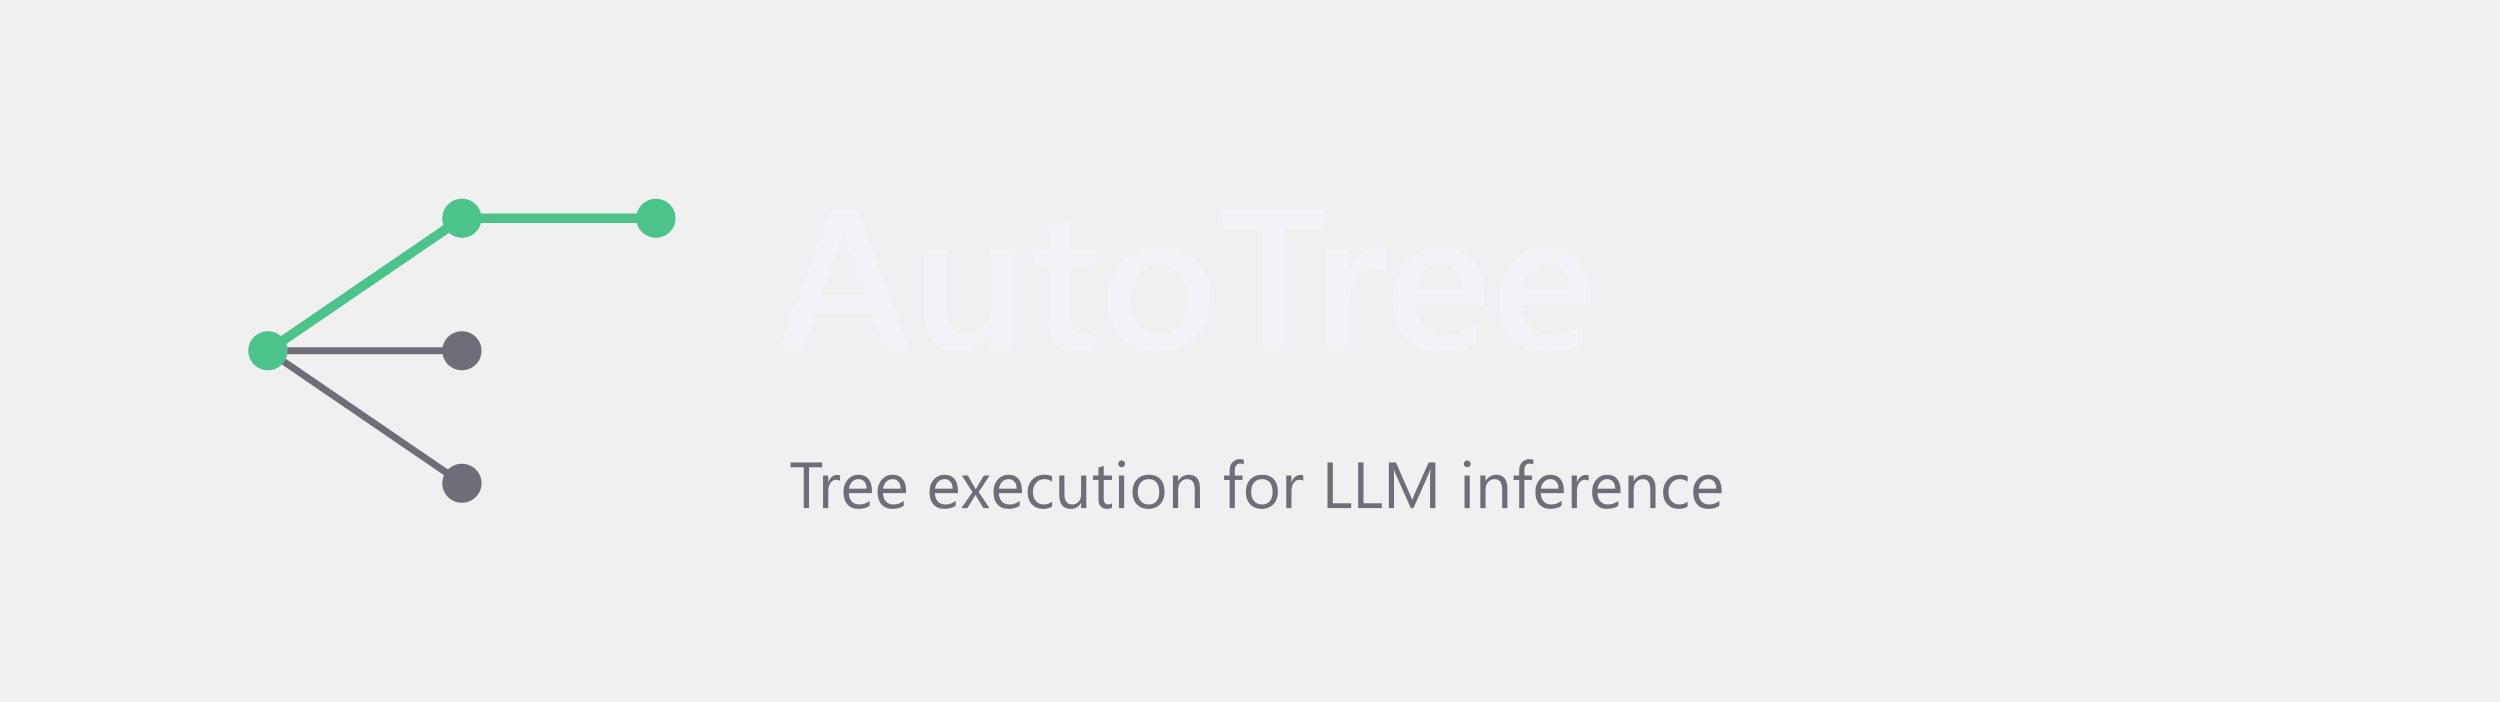
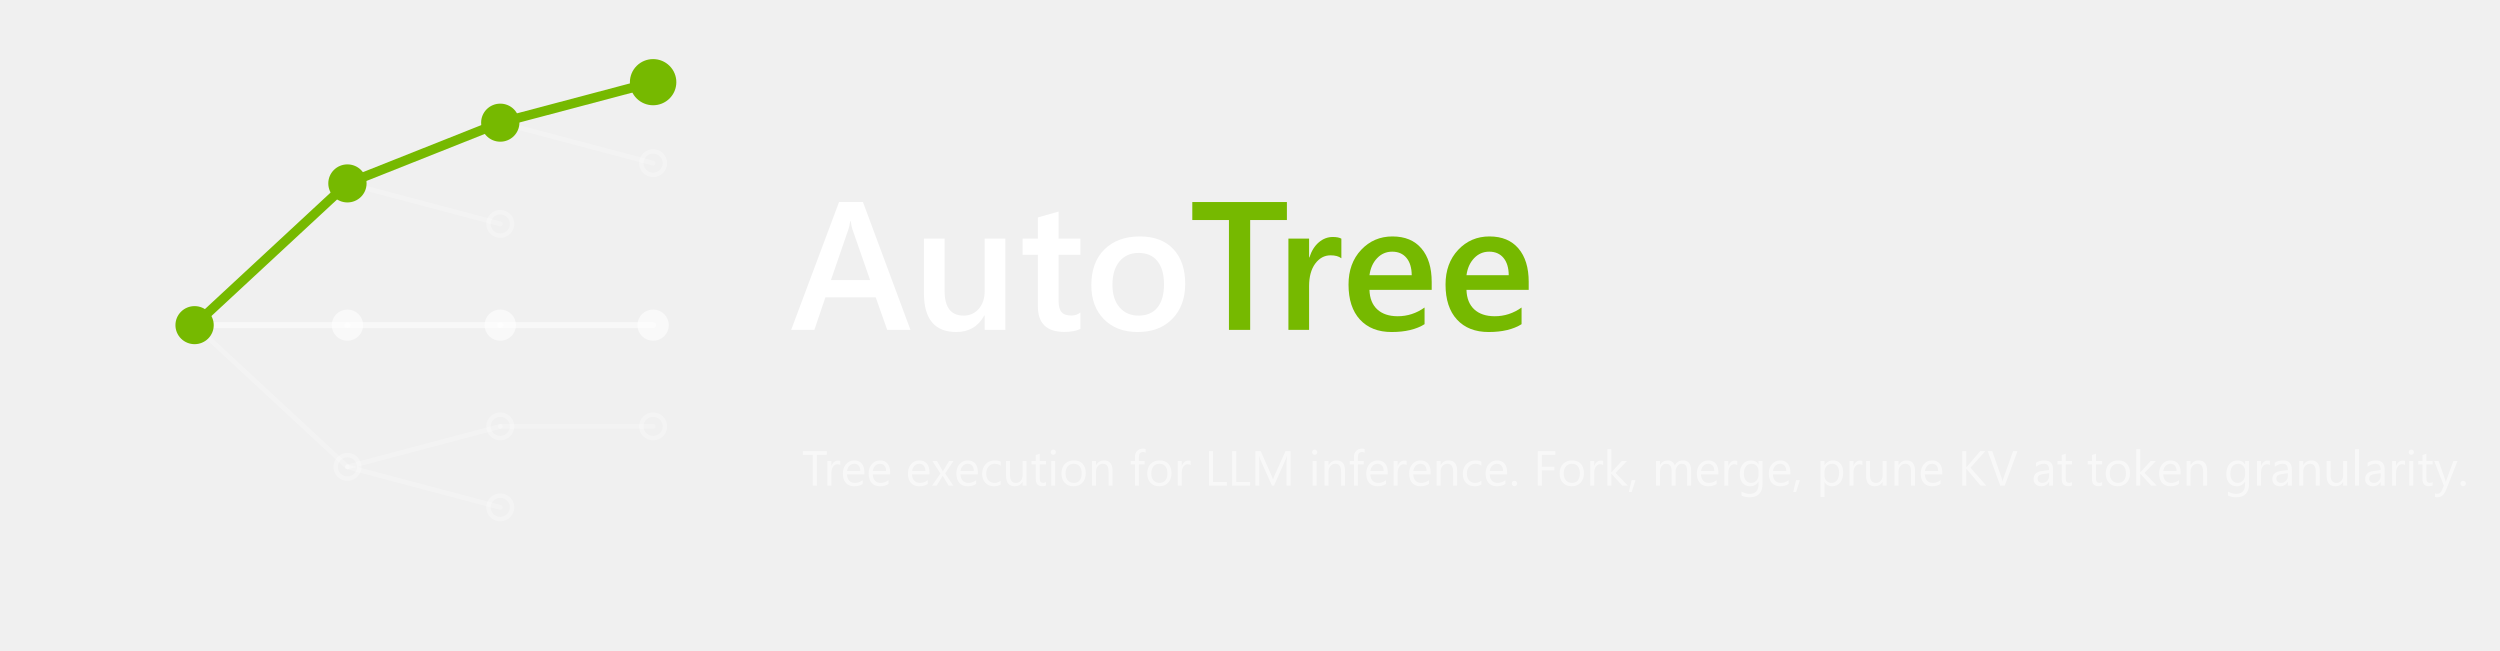
- <svg xmlns="http://www.w3.org/2000/svg" xmlns:xlink="http://www.w3.org/1999/xlink" width="575.28pt" height="161.424pt" viewBox="0 0 575.28 161.424" version="1.1">
+ <svg xmlns="http://www.w3.org/2000/svg" xmlns:xlink="http://www.w3.org/1999/xlink" width="684.527pt" height="178.056pt" viewBox="0 0 684.527 178.056" version="1.1">
  <defs>
    <style type="text/css">*{stroke-linejoin: round; stroke-linecap: butt}</style>
  </defs>
  <g id="figure_1">
    <g id="patch_1">
-       <path d="M 0 161.424  L 575.28 161.424  L 575.28 0  L 0 0  L 0 161.424  z " style="fill: none" />
+       <path d="M 0 178.056  L 684.527 178.056  L 684.527 0  L 0 0  L 0 178.056  z " style="fill: none" />
    </g>
    <g id="axes_1">
      <g id="line2d_1">
-         <path d="M 61.65 80.712  L 106.29 50.22  " clip-path="url(#p9fbb71df05)" style="fill: none; stroke: #4cc38a; stroke-width: 2.2; stroke-linecap: round" />
+         <path d="M 53.28 89.028  L 95.13 89.028  " clip-path="url(#p3acc846d7c)" style="fill: none; stroke: #ffffff; stroke-opacity: 0.55; stroke-width: 1.6; stroke-linecap: round" />
      </g>
      <g id="line2d_2">
-         <path d="M 61.65 80.712  L 106.29 80.712  " clip-path="url(#p9fbb71df05)" style="fill: none; stroke: #6e6e78; stroke-width: 1.6; stroke-linecap: round" />
+         <path d="M 53.28 89.028  L 95.13 127.836  " clip-path="url(#p3acc846d7c)" style="fill: none; stroke: #ffffff; stroke-opacity: 0.22; stroke-width: 1.3; stroke-linecap: round" />
      </g>
      <g id="line2d_3">
-         <path d="M 61.65 80.712  L 106.29 111.204  " clip-path="url(#p9fbb71df05)" style="fill: none; stroke: #6e6e78; stroke-width: 1.6; stroke-linecap: round" />
+         <path d="M 95.13 50.22  L 136.98 61.308  " clip-path="url(#p3acc846d7c)" style="fill: none; stroke: #ffffff; stroke-opacity: 0.22; stroke-width: 1.3; stroke-linecap: round" />
      </g>
      <g id="line2d_4">
-         <path d="M 106.29 50.22  L 150.93 50.22  " clip-path="url(#p9fbb71df05)" style="fill: none; stroke: #4cc38a; stroke-width: 2.2; stroke-linecap: round" />
+         <path d="M 95.13 89.028  L 136.98 89.028  " clip-path="url(#p3acc846d7c)" style="fill: none; stroke: #ffffff; stroke-opacity: 0.55; stroke-width: 1.6; stroke-linecap: round" />
+       </g>
+       <g id="line2d_5">
+         <path d="M 95.13 127.836  L 136.98 116.748  " clip-path="url(#p3acc846d7c)" style="fill: none; stroke: #ffffff; stroke-opacity: 0.22; stroke-width: 1.3; stroke-linecap: round" />
+       </g>
+       <g id="line2d_6">
+         <path d="M 95.13 127.836  L 136.98 138.924  " clip-path="url(#p3acc846d7c)" style="fill: none; stroke: #ffffff; stroke-opacity: 0.22; stroke-width: 1.3; stroke-linecap: round" />
+       </g>
+       <g id="line2d_7">
+         <path d="M 136.98 33.588  L 178.83 44.676  " clip-path="url(#p3acc846d7c)" style="fill: none; stroke: #ffffff; stroke-opacity: 0.22; stroke-width: 1.3; stroke-linecap: round" />
+       </g>
+       <g id="line2d_8">
+         <path d="M 136.98 89.028  L 178.83 89.028  " clip-path="url(#p3acc846d7c)" style="fill: none; stroke: #ffffff; stroke-opacity: 0.55; stroke-width: 1.6; stroke-linecap: round" />
+       </g>
+       <g id="line2d_9">
+         <path d="M 136.98 116.748  L 178.83 116.748  " clip-path="url(#p3acc846d7c)" style="fill: none; stroke: #ffffff; stroke-opacity: 0.22; stroke-width: 1.3; stroke-linecap: round" />
      </g>
      <g id="text_1">
-         <g style="fill: #f2f2f7" transform="translate(178.83 80.4195) scale(0.46 -0.46)">
+         <g style="fill: #ffffff" transform="translate(216.216 90.32505) scale(0.5 -0.5)">
          <defs>
            <path id="SegoeUI-Semibold-24" d="M 4234 0  L 3419 0  L 3016 1141  L 1253 1141  L 866 0  L 53 0  L 1731 4481  L 2569 4481  L 4234 0  z M 2819 1747  L 2197 3534  Q 2169 3622 2138 3816  L 2125 3816  Q 2097 3638 2063 3534  L 1447 1747  L 2819 1747  z " transform="scale(0.015625)" />
            <path id="SegoeUI-Semibold-58" d="M 3263 0  L 2538 0  L 2538 506  L 2525 506  Q 2209 -75 1544 -75  Q 409 -75 409 1288  L 409 3200  L 1134 3200  L 1134 1363  Q 1134 500 1800 500  Q 2122 500 2330 737  Q 2538 975 2538 1359  L 2538 3200  L 3263 3200  L 3263 0  z " transform="scale(0.015625)" />
            <path id="SegoeUI-Semibold-57" d="M 2159 34  Q 1947 -72 1600 -72  Q 669 -72 669 822  L 669 2631  L 134 2631  L 134 3200  L 669 3200  L 669 3941  L 1394 4147  L 1394 3200  L 2159 3200  L 2159 2631  L 1394 2631  L 1394 1031  Q 1394 747 1497 625  Q 1600 503 1841 503  Q 2025 503 2159 609  L 2159 34  z " transform="scale(0.015625)" />
            <path id="SegoeUI-Semibold-52" d="M 1891 -75  Q 1150 -75 708 373  Q 266 822 266 1563  Q 266 2369 727 2822  Q 1188 3275 1969 3275  Q 2719 3275 3137 2834  Q 3556 2394 3556 1613  Q 3556 847 3104 386  Q 2653 -75 1891 -75  z M 1925 2697  Q 1500 2697 1253 2400  Q 1006 2103 1006 1581  Q 1006 1078 1256 789  Q 1506 500 1925 500  Q 2353 500 2583 784  Q 2813 1069 2813 1594  Q 2813 2122 2583 2409  Q 2353 2697 1925 2697  z " transform="scale(0.015625)" />
-             <path id="SegoeUI-Semibold-37" d="M 3428 3850  L 2141 3850  L 2141 0  L 1397 0  L 1397 3850  L 113 3850  L 113 4481  L 3428 4481  L 3428 3850  z " transform="scale(0.015625)" />
-             <path id="SegoeUI-Semibold-55" d="M 2328 2509  Q 2197 2613 1950 2613  Q 1628 2613 1412 2322  Q 1197 2031 1197 1531  L 1197 0  L 472 0  L 472 3200  L 1197 3200  L 1197 2541  L 1209 2541  Q 1316 2878 1536 3067  Q 1756 3256 2028 3256  Q 2225 3256 2328 3197  L 2328 2509  z " transform="scale(0.015625)" />
-             <path id="SegoeUI-Semibold-48" d="M 3181 1403  L 1000 1403  Q 1013 959 1273 718  Q 1534 478 1991 478  Q 2503 478 2931 784  L 2931 200  Q 2494 -75 1775 -75  Q 1069 -75 667 361  Q 266 797 266 1588  Q 266 2334 708 2804  Q 1150 3275 1806 3275  Q 2463 3275 2822 2853  Q 3181 2431 3181 1681  L 3181 1403  z M 2481 1916  Q 2478 2306 2297 2523  Q 2116 2741 1797 2741  Q 1484 2741 1267 2512  Q 1050 2284 1000 1916  L 2481 1916  z " transform="scale(0.015625)" />
          </defs>
          <use xlink:href="#SegoeUI-Semibold-24" />
          <use xlink:href="#SegoeUI-Semibold-58" transform="translate(67.14062 0)" />
          <use xlink:href="#SegoeUI-Semibold-57" transform="translate(125.4844 0)" />
          <use xlink:href="#SegoeUI-Semibold-52" transform="translate(161.0469 0)" />
-           <use xlink:href="#SegoeUI-Semibold-37" transform="translate(220.7656 0)" />
-           <use xlink:href="#SegoeUI-Semibold-55" transform="translate(267.7812 0)" />
-           <use xlink:href="#SegoeUI-Semibold-48" transform="translate(303.9219 0)" />
-           <use xlink:href="#SegoeUI-Semibold-48" transform="translate(357.0469 0)" />
        </g>
      </g>
      <g id="text_2">
-         <g style="fill: #6e6e78" transform="translate(181.62 116.9209) scale(0.15 -0.15)">
+         <g style="fill: #76b900" transform="translate(325.584 90.32505) scale(0.5 -0.5)">
+           <defs>
+             <path id="SegoeUI-Semibold-37" d="M 3428 3850  L 2141 3850  L 2141 0  L 1397 0  L 1397 3850  L 113 3850  L 113 4481  L 3428 4481  L 3428 3850  z " transform="scale(0.015625)" />
+             <path id="SegoeUI-Semibold-55" d="M 2328 2509  Q 2197 2613 1950 2613  Q 1628 2613 1412 2322  Q 1197 2031 1197 1531  L 1197 0  L 472 0  L 472 3200  L 1197 3200  L 1197 2541  L 1209 2541  Q 1316 2878 1536 3067  Q 1756 3256 2028 3256  Q 2225 3256 2328 3197  L 2328 2509  z " transform="scale(0.015625)" />
+             <path id="SegoeUI-Semibold-48" d="M 3181 1403  L 1000 1403  Q 1013 959 1273 718  Q 1534 478 1991 478  Q 2503 478 2931 784  L 2931 200  Q 2494 -75 1775 -75  Q 1069 -75 667 361  Q 266 797 266 1588  Q 266 2334 708 2804  Q 1150 3275 1806 3275  Q 2463 3275 2822 2853  Q 3181 2431 3181 1681  L 3181 1403  z M 2481 1916  Q 2478 2306 2297 2523  Q 2116 2741 1797 2741  Q 1484 2741 1267 2512  Q 1050 2284 1000 1916  L 2481 1916  z " transform="scale(0.015625)" />
+           </defs>
+           <use xlink:href="#SegoeUI-Semibold-37" />
+           <use xlink:href="#SegoeUI-Semibold-55" transform="translate(47.01562 0)" />
+           <use xlink:href="#SegoeUI-Semibold-48" transform="translate(83.15625 0)" />
+           <use xlink:href="#SegoeUI-Semibold-48" transform="translate(136.2812 0)" />
+         </g>
+       </g>
+       <g id="text_3">
+         <g style="fill: #ffffff; opacity: 0.55" transform="translate(219.564 132.9797) scale(0.135 -0.135)">
          <defs>
            <path id="SegoeUI-37" d="M 3238 4006  L 1944 4006  L 1944 0  L 1419 0  L 1419 4006  L 128 4006  L 128 4481  L 3238 4481  L 3238 4006  z " transform="scale(0.015625)" />
            <path id="SegoeUI-55" d="M 2188 2681  Q 2053 2784 1800 2784  Q 1472 2784 1251 2475  Q 1031 2166 1031 1631  L 1031 0  L 519 0  L 519 3200  L 1031 3200  L 1031 2541  L 1044 2541  Q 1153 2878 1378 3067  Q 1603 3256 1881 3256  Q 2081 3256 2188 3213  L 2188 2681  z " transform="scale(0.015625)" />
            <path id="SegoeUI-48" d="M 3091 1472  L 831 1472  Q 844 938 1119 647  Q 1394 356 1875 356  Q 2416 356 2869 713  L 2869 231  Q 2447 -75 1753 -75  Q 1075 -75 687 361  Q 300 797 300 1588  Q 300 2334 723 2804  Q 1147 3275 1775 3275  Q 2403 3275 2747 2869  Q 3091 2463 3091 1741  L 3091 1472  z M 2566 1906  Q 2563 2350 2352 2597  Q 2141 2844 1766 2844  Q 1403 2844 1150 2584  Q 897 2325 838 1906  L 2566 1906  z " transform="scale(0.015625)" />
            <path id="SegoeUI-3" transform="scale(0.015625)" />
            <path id="SegoeUI-5b" d="M 2856 3200  L 1781 1581  L 2838 0  L 2241 0  L 1613 1038  Q 1553 1134 1472 1281  L 1459 1281  Q 1444 1253 1313 1038  L 672 0  L 81 0  L 1172 1569  L 128 3200  L 725 3200  L 1344 2106  Q 1413 1984 1478 1856  L 1491 1856  L 2291 3200  L 2856 3200  z " transform="scale(0.015625)" />
            <path id="SegoeUI-46" d="M 2700 147  Q 2331 -75 1825 -75  Q 1141 -75 720 370  Q 300 816 300 1525  Q 300 2316 753 2795  Q 1206 3275 1963 3275  Q 2384 3275 2706 3119  L 2706 2594  Q 2350 2844 1944 2844  Q 1453 2844 1139 2492  Q 825 2141 825 1569  Q 825 1006 1120 681  Q 1416 356 1913 356  Q 2331 356 2700 634  L 2700 147  z " transform="scale(0.015625)" />
            <path id="SegoeUI-58" d="M 3106 0  L 2594 0  L 2594 506  L 2581 506  Q 2263 -75 1594 -75  Q 450 -75 450 1288  L 450 3200  L 959 3200  L 959 1369  Q 959 356 1734 356  Q 2109 356 2351 632  Q 2594 909 2594 1356  L 2594 3200  L 3106 3200  L 3106 0  z " transform="scale(0.015625)" />
            <path id="SegoeUI-57" d="M 2003 31  Q 1822 -69 1525 -69  Q 684 -69 684 869  L 684 2763  L 134 2763  L 134 3200  L 684 3200  L 684 3981  L 1197 4147  L 1197 3200  L 2003 3200  L 2003 2763  L 1197 2763  L 1197 959  Q 1197 638 1306 500  Q 1416 363 1669 363  Q 1863 363 2003 469  L 2003 31  z " transform="scale(0.015625)" />
            <path id="SegoeUI-4c" d="M 781 4013  Q 644 4013 547 4106  Q 450 4200 450 4344  Q 450 4488 547 4583  Q 644 4678 781 4678  Q 922 4678 1020 4583  Q 1119 4488 1119 4344  Q 1119 4206 1020 4109  Q 922 4013 781 4013  z M 1031 0  L 519 0  L 519 3200  L 1031 3200  L 1031 0  z " transform="scale(0.015625)" />
            <path id="SegoeUI-52" d="M 1856 -75  Q 1147 -75 723 373  Q 300 822 300 1563  Q 300 2369 740 2822  Q 1181 3275 1931 3275  Q 2647 3275 3048 2834  Q 3450 2394 3450 1613  Q 3450 847 3017 386  Q 2584 -75 1856 -75  z M 1894 2844  Q 1400 2844 1112 2508  Q 825 2172 825 1581  Q 825 1013 1115 684  Q 1406 356 1894 356  Q 2391 356 2658 678  Q 2925 1000 2925 1594  Q 2925 2194 2658 2519  Q 2391 2844 1894 2844  z " transform="scale(0.015625)" />
            <path id="SegoeUI-51" d="M 3175 0  L 2663 0  L 2663 1825  Q 2663 2844 1919 2844  Q 1534 2844 1282 2555  Q 1031 2266 1031 1825  L 1031 0  L 519 0  L 519 3200  L 1031 3200  L 1031 2669  L 1044 2669  Q 1406 3275 2094 3275  Q 2619 3275 2897 2936  Q 3175 2597 3175 1956  L 3175 0  z " transform="scale(0.015625)" />
            <path id="SegoeUI-49" d="M 2100 4288  Q 1950 4372 1759 4372  Q 1222 4372 1222 3694  L 1222 3200  L 1972 3200  L 1972 2763  L 1222 2763  L 1222 0  L 713 0  L 713 2763  L 166 2763  L 166 3200  L 713 3200  L 713 3719  Q 713 4222 1003 4514  Q 1294 4806 1728 4806  Q 1963 4806 2100 4750  L 2100 4288  z " transform="scale(0.015625)" />
            <path id="SegoeUI-2f" d="M 2913 0  L 588 0  L 588 4481  L 1113 4481  L 1113 475  L 2913 475  L 2913 0  z " transform="scale(0.015625)" />
            <path id="SegoeUI-30" d="M 5156 0  L 4634 0  L 4634 3006  Q 4634 3363 4678 3878  L 4666 3878  Q 4591 3575 4531 3444  L 3000 0  L 2744 0  L 1216 3419  Q 1150 3569 1081 3878  L 1069 3878  Q 1094 3609 1094 3000  L 1094 0  L 588 0  L 588 4481  L 1281 4481  L 2656 1356  Q 2816 997 2863 819  L 2881 819  Q 3016 1188 3097 1369  L 4500 4481  L 5156 4481  L 5156 0  z " transform="scale(0.015625)" />
+             <path id="SegoeUI-11" d="M 697 -69  Q 553 -69 451 34  Q 350 138 350 281  Q 350 425 451 529  Q 553 634 697 634  Q 844 634 947 529  Q 1050 425 1050 281  Q 1050 138 947 34  Q 844 -69 697 -69  z " transform="scale(0.015625)" />
+             <path id="SegoeUI-29" d="M 2863 4006  L 1113 4006  L 1113 2456  L 2731 2456  L 2731 1984  L 1113 1984  L 1113 0  L 588 0  L 588 4481  L 2863 4481  L 2863 4006  z " transform="scale(0.015625)" />
+             <path id="SegoeUI-4e" d="M 3175 0  L 2456 0  L 1044 1538  L 1031 1538  L 1031 0  L 519 0  L 519 4738  L 1031 4738  L 1031 1734  L 1044 1734  L 2388 3200  L 3059 3200  L 1575 1656  L 3175 0  z " transform="scale(0.015625)" />
+             <path id="SegoeUI-f" d="M 988 713  L 488 -825  L 122 -825  L 488 713  L 988 713  z " transform="scale(0.015625)" />
+             <path id="SegoeUI-50" d="M 5063 0  L 4550 0  L 4550 1838  Q 4550 2369 4386 2606  Q 4222 2844 3834 2844  Q 3506 2844 3276 2544  Q 3047 2244 3047 1825  L 3047 0  L 2534 0  L 2534 1900  Q 2534 2844 1806 2844  Q 1469 2844 1250 2561  Q 1031 2278 1031 1825  L 1031 0  L 519 0  L 519 3200  L 1031 3200  L 1031 2694  L 1044 2694  Q 1384 3275 2038 3275  Q 2366 3275 2609 3092  Q 2853 2909 2944 2613  Q 3300 3275 4006 3275  Q 5063 3275 5063 1972  L 5063 0  z " transform="scale(0.015625)" />
+             <path id="SegoeUI-4a" d="M 3250 256  Q 3250 -1506 1563 -1506  Q 969 -1506 525 -1281  L 525 -769  Q 1066 -1069 1556 -1069  Q 2738 -1069 2738 188  L 2738 538  L 2725 538  Q 2359 -75 1625 -75  Q 1028 -75 664 351  Q 300 778 300 1497  Q 300 2313 692 2794  Q 1084 3275 1766 3275  Q 2413 3275 2725 2756  L 2738 2756  L 2738 3200  L 3250 3200  L 3250 256  z M 2738 1447  L 2738 1919  Q 2738 2300 2480 2572  Q 2222 2844 1838 2844  Q 1363 2844 1094 2498  Q 825 2153 825 1531  Q 825 997 1083 676  Q 1341 356 1766 356  Q 2197 356 2467 662  Q 2738 969 2738 1447  z " transform="scale(0.015625)" />
+             <path id="SegoeUI-53" d="M 1044 463  L 1031 463  L 1031 -1472  L 519 -1472  L 519 3200  L 1031 3200  L 1031 2638  L 1044 2638  Q 1422 3275 2150 3275  Q 2769 3275 3116 2845  Q 3463 2416 3463 1694  Q 3463 891 3072 408  Q 2681 -75 2003 -75  Q 1381 -75 1044 463  z M 1031 1753  L 1031 1306  Q 1031 909 1289 632  Q 1547 356 1944 356  Q 2409 356 2673 712  Q 2938 1069 2938 1703  Q 2938 2238 2691 2541  Q 2444 2844 2022 2844  Q 1575 2844 1303 2533  Q 1031 2222 1031 1753  z " transform="scale(0.015625)" />
+             <path id="SegoeUI-2e" d="M 3706 0  L 2975 0  L 1244 2050  Q 1147 2166 1125 2206  L 1113 2206  L 1113 0  L 588 0  L 588 4481  L 1113 4481  L 1113 2375  L 1125 2375  Q 1169 2444 1244 2528  L 2919 4481  L 3572 4481  L 1650 2331  L 3706 0  z " transform="scale(0.015625)" />
+             <path id="SegoeUI-39" d="M 3919 4481  L 2259 0  L 1681 0  L 56 4481  L 641 4481  L 1881 928  Q 1941 756 1972 531  L 1984 531  Q 2009 719 2088 934  L 3353 4481  L 3919 4481  z " transform="scale(0.015625)" />
+             <path id="SegoeUI-44" d="M 2809 0  L 2297 0  L 2297 500  L 2284 500  Q 1950 -75 1300 -75  Q 822 -75 551 178  Q 281 431 281 850  Q 281 1747 1338 1894  L 2297 2028  Q 2297 2844 1638 2844  Q 1059 2844 594 2450  L 594 2975  Q 1066 3275 1681 3275  Q 2809 3275 2809 2081  L 2809 0  z M 2297 1619  L 1525 1513  Q 1169 1463 987 1336  Q 806 1209 806 888  Q 806 653 973 504  Q 1141 356 1419 356  Q 1800 356 2048 623  Q 2297 891 2297 1300  L 2297 1619  z " transform="scale(0.015625)" />
+             <path id="SegoeUI-4f" d="M 1031 0  L 519 0  L 519 4738  L 1031 4738  L 1031 0  z " transform="scale(0.015625)" />
+             <path id="SegoeUI-5c" d="M 3066 3200  L 1594 -513  Q 1200 -1506 488 -1506  Q 288 -1506 153 -1466  L 153 -1006  Q 319 -1063 456 -1063  Q 844 -1063 1038 -600  L 1294 6  L 44 3200  L 613 3200  L 1478 738  Q 1494 691 1544 494  L 1563 494  Q 1578 569 1625 731  L 2534 3200  L 3066 3200  z " transform="scale(0.015625)" />
          </defs>
          <use xlink:href="#SegoeUI-37" />
          <use xlink:href="#SegoeUI-55" transform="translate(43.70312 0)" />
          <use xlink:href="#SegoeUI-48" transform="translate(78.46875 0)" />
          <use xlink:href="#SegoeUI-48" transform="translate(130.7656 0)" />
          <use xlink:href="#SegoeUI-3" transform="translate(183.0625 0)" />
          <use xlink:href="#SegoeUI-48" transform="translate(210.4531 0)" />
          <use xlink:href="#SegoeUI-5b" transform="translate(262.75 0)" />
          <use xlink:href="#SegoeUI-48" transform="translate(308.6562 0)" />
          <use xlink:href="#SegoeUI-46" transform="translate(360.9531 0)" />
          <use xlink:href="#SegoeUI-58" transform="translate(407.1406 0)" />
          <use xlink:href="#SegoeUI-57" transform="translate(463.7344 0)" />
          <use xlink:href="#SegoeUI-4c" transform="translate(497.625 0)" />
          <use xlink:href="#SegoeUI-52" transform="translate(521.8438 0)" />
          <use xlink:href="#SegoeUI-51" transform="translate(580.4375 0)" />
          <use xlink:href="#SegoeUI-3" transform="translate(637.0312 0)" />
          <use xlink:href="#SegoeUI-49" transform="translate(664.4219 0)" />
          <use xlink:href="#SegoeUI-52" transform="translate(695.7188 0)" />
          <use xlink:href="#SegoeUI-55" transform="translate(754.3125 0)" />
          <use xlink:href="#SegoeUI-3" transform="translate(789.0781 0)" />
          <use xlink:href="#SegoeUI-2f" transform="translate(816.4688 0)" />
          <use xlink:href="#SegoeUI-2f" transform="translate(863.5469 0)" />
          <use xlink:href="#SegoeUI-30" transform="translate(910.625 0)" />
          <use xlink:href="#SegoeUI-3" transform="translate(1000.422 0)" />
          <use xlink:href="#SegoeUI-4c" transform="translate(1027.812 0)" />
          <use xlink:href="#SegoeUI-51" transform="translate(1052.031 0)" />
          <use xlink:href="#SegoeUI-49" transform="translate(1108.625 0)" />
          <use xlink:href="#SegoeUI-48" transform="translate(1139.922 0)" />
          <use xlink:href="#SegoeUI-55" transform="translate(1192.219 0)" />
          <use xlink:href="#SegoeUI-48" transform="translate(1226.984 0)" />
          <use xlink:href="#SegoeUI-51" transform="translate(1279.281 0)" />
          <use xlink:href="#SegoeUI-46" transform="translate(1335.875 0)" />
          <use xlink:href="#SegoeUI-48" transform="translate(1382.062 0)" />
+           <use xlink:href="#SegoeUI-11" transform="translate(1434.359 0)" />
+           <use xlink:href="#SegoeUI-3" transform="translate(1456.047 0)" />
+           <use xlink:href="#SegoeUI-29" transform="translate(1483.438 0)" />
+           <use xlink:href="#SegoeUI-52" transform="translate(1532.266 0)" />
+           <use xlink:href="#SegoeUI-55" transform="translate(1590.859 0)" />
+           <use xlink:href="#SegoeUI-4e" transform="translate(1625.625 0)" />
+           <use xlink:href="#SegoeUI-f" transform="translate(1675.328 0)" />
+           <use xlink:href="#SegoeUI-3" transform="translate(1697.016 0)" />
+           <use xlink:href="#SegoeUI-50" transform="translate(1724.406 0)" />
+           <use xlink:href="#SegoeUI-48" transform="translate(1810.547 0)" />
+           <use xlink:href="#SegoeUI-55" transform="translate(1862.844 0)" />
+           <use xlink:href="#SegoeUI-4a" transform="translate(1897.609 0)" />
+           <use xlink:href="#SegoeUI-48" transform="translate(1956.5 0)" />
+           <use xlink:href="#SegoeUI-f" transform="translate(2008.797 0)" />
+           <use xlink:href="#SegoeUI-3" transform="translate(2030.484 0)" />
+           <use xlink:href="#SegoeUI-53" transform="translate(2057.875 0)" />
+           <use xlink:href="#SegoeUI-55" transform="translate(2116.672 0)" />
+           <use xlink:href="#SegoeUI-58" transform="translate(2151.438 0)" />
+           <use xlink:href="#SegoeUI-51" transform="translate(2208.031 0)" />
+           <use xlink:href="#SegoeUI-48" transform="translate(2264.625 0)" />
+           <use xlink:href="#SegoeUI-3" transform="translate(2316.922 0)" />
+           <use xlink:href="#SegoeUI-2e" transform="translate(2344.312 0)" />
+           <use xlink:href="#SegoeUI-39" transform="translate(2404.281 0)" />
+           <use xlink:href="#SegoeUI-3" transform="translate(2466.391 0)" />
+           <use xlink:href="#SegoeUI-44" transform="translate(2493.781 0)" />
+           <use xlink:href="#SegoeUI-57" transform="translate(2544.656 0)" />
+           <use xlink:href="#SegoeUI-3" transform="translate(2578.547 0)" />
+           <use xlink:href="#SegoeUI-57" transform="translate(2605.938 0)" />
+           <use xlink:href="#SegoeUI-52" transform="translate(2639.828 0)" />
+           <use xlink:href="#SegoeUI-4e" transform="translate(2698.422 0)" />
+           <use xlink:href="#SegoeUI-48" transform="translate(2748.125 0)" />
+           <use xlink:href="#SegoeUI-51" transform="translate(2800.422 0)" />
+           <use xlink:href="#SegoeUI-3" transform="translate(2857.016 0)" />
+           <use xlink:href="#SegoeUI-4a" transform="translate(2884.406 0)" />
+           <use xlink:href="#SegoeUI-55" transform="translate(2943.297 0)" />
+           <use xlink:href="#SegoeUI-44" transform="translate(2978.062 0)" />
+           <use xlink:href="#SegoeUI-51" transform="translate(3028.938 0)" />
+           <use xlink:href="#SegoeUI-58" transform="translate(3085.531 0)" />
+           <use xlink:href="#SegoeUI-4f" transform="translate(3142.125 0)" />
+           <use xlink:href="#SegoeUI-44" transform="translate(3166.344 0)" />
+           <use xlink:href="#SegoeUI-55" transform="translate(3217.219 0)" />
+           <use xlink:href="#SegoeUI-4c" transform="translate(3251.984 0)" />
+           <use xlink:href="#SegoeUI-57" transform="translate(3276.203 0)" />
+           <use xlink:href="#SegoeUI-5c" transform="translate(3310.094 0)" />
+           <use xlink:href="#SegoeUI-11" transform="translate(3358.484 0)" />
        </g>
      </g>
+       <g id="line2d_10">
+         <path d="M 53.28 89.028  L 95.13 50.22  " clip-path="url(#p3acc846d7c)" style="fill: none; stroke: #76b900; stroke-width: 2.6; stroke-linecap: round" />
+       </g>
+       <g id="line2d_11">
+         <path d="M 95.13 50.22  L 136.98 33.588  " clip-path="url(#p3acc846d7c)" style="fill: none; stroke: #76b900; stroke-width: 2.6; stroke-linecap: round" />
+       </g>
+       <g id="line2d_12">
+         <path d="M 136.98 33.588  L 178.83 22.5  " clip-path="url(#p3acc846d7c)" style="fill: none; stroke: #76b900; stroke-width: 2.6; stroke-linecap: round" />
+       </g>
      <g id="patch_2">
-         <path d="M 61.65 84.704  C 62.715 84.704 63.737 84.283 64.491 83.535  C 65.244 82.786 65.668 81.771 65.668 80.712  C 65.668 79.653 65.244 78.638 64.491 77.889  C 63.737 77.141 62.715 76.72 61.65 76.72  C 60.585 76.72 59.563 77.141 58.809 77.889  C 58.056 78.638 57.632 79.653 57.632 80.712  C 57.632 81.771 58.056 82.786 58.809 83.535  C 59.563 84.283 60.585 84.704 61.65 84.704  z " clip-path="url(#p9fbb71df05)" style="fill: #4cc38a; stroke: #4cc38a; stroke-linejoin: miter" />
+         <path d="M 95.13 92.798  C 96.136 92.798 97.101 92.401 97.813 91.694  C 98.525 90.987 98.924 90.028 98.924 89.028  C 98.924 88.028 98.525 87.069 97.813 86.362  C 97.101 85.655 96.136 85.258 95.13 85.258  C 94.124 85.258 93.159 85.655 92.447 86.362  C 91.735 87.069 91.336 88.028 91.336 89.028  C 91.336 90.028 91.735 90.987 92.447 91.694  C 93.159 92.401 94.124 92.798 95.13 92.798  z " clip-path="url(#p3acc846d7c)" style="fill: #ffffff; opacity: 0.6; stroke: #ffffff; stroke-linejoin: miter" />
      </g>
      <g id="patch_3">
-         <path d="M 106.29 54.212  C 107.355 54.212 108.377 53.791 109.131 53.043  C 109.884 52.294 110.308 51.279 110.308 50.22  C 110.308 49.161 109.884 48.146 109.131 47.397  C 108.377 46.649 107.355 46.228 106.29 46.228  C 105.225 46.228 104.203 46.649 103.449 47.397  C 102.696 48.146 102.272 49.161 102.272 50.22  C 102.272 51.279 102.696 52.294 103.449 53.043  C 104.203 53.791 105.225 54.212 106.29 54.212  z " clip-path="url(#p9fbb71df05)" style="fill: #4cc38a; stroke: #4cc38a; stroke-linejoin: miter" />
+         <path d="M 95.13 131.052  C 95.988 131.052 96.812 130.713 97.418 130.11  C 98.025 129.507 98.366 128.689 98.366 127.836  C 98.366 126.983 98.025 126.165 97.418 125.562  C 96.812 124.959 95.988 124.62 95.13 124.62  C 94.272 124.62 93.448 124.959 92.842 125.562  C 92.235 126.165 91.894 126.983 91.894 127.836  C 91.894 128.689 92.235 129.507 92.842 130.11  C 93.448 130.713 94.272 131.052 95.13 131.052  L 95.13 131.052  z " clip-path="url(#p3acc846d7c)" style="fill: none; opacity: 0.28; stroke: #ffffff; stroke-width: 1.2; stroke-linejoin: miter" />
      </g>
      <g id="patch_4">
-         <path d="M 106.29 84.704  C 107.355 84.704 108.377 84.283 109.131 83.535  C 109.884 82.786 110.308 81.771 110.308 80.712  C 110.308 79.653 109.884 78.638 109.131 77.889  C 108.377 77.141 107.355 76.72 106.29 76.72  C 105.225 76.72 104.203 77.141 103.449 77.889  C 102.696 78.638 102.272 79.653 102.272 80.712  C 102.272 81.771 102.696 82.786 103.449 83.535  C 104.203 84.283 105.225 84.704 106.29 84.704  z " clip-path="url(#p9fbb71df05)" style="fill: #6e6e78; stroke: #6e6e78; stroke-linejoin: miter" />
+         <path d="M 136.98 64.524  C 137.838 64.524 138.662 64.185 139.268 63.582  C 139.875 62.979 140.216 62.161 140.216 61.308  C 140.216 60.455 139.875 59.637 139.268 59.034  C 138.662 58.431 137.838 58.092 136.98 58.092  C 136.122 58.092 135.298 58.431 134.692 59.034  C 134.085 59.637 133.744 60.455 133.744 61.308  C 133.744 62.161 134.085 62.979 134.692 63.582  C 135.298 64.185 136.122 64.524 136.98 64.524  L 136.98 64.524  z " clip-path="url(#p3acc846d7c)" style="fill: none; opacity: 0.28; stroke: #ffffff; stroke-width: 1.2; stroke-linejoin: miter" />
      </g>
      <g id="patch_5">
-         <path d="M 106.29 115.196  C 107.355 115.196 108.377 114.775 109.131 114.027  C 109.884 113.278 110.308 112.263 110.308 111.204  C 110.308 110.145 109.884 109.13 109.131 108.381  C 108.377 107.633 107.355 107.212 106.29 107.212  C 105.225 107.212 104.203 107.633 103.449 108.381  C 102.696 109.13 102.272 110.145 102.272 111.204  C 102.272 112.263 102.696 113.278 103.449 114.027  C 104.203 114.775 105.225 115.196 106.29 115.196  z " clip-path="url(#p9fbb71df05)" style="fill: #6e6e78; stroke: #6e6e78; stroke-linejoin: miter" />
+         <path d="M 136.98 92.798  C 137.986 92.798 138.951 92.401 139.663 91.694  C 140.375 90.987 140.774 90.028 140.774 89.028  C 140.774 88.028 140.375 87.069 139.663 86.362  C 138.951 85.655 137.986 85.258 136.98 85.258  C 135.974 85.258 135.009 85.655 134.297 86.362  C 133.585 87.069 133.186 88.028 133.186 89.028  C 133.186 90.028 133.585 90.987 134.297 91.694  C 135.009 92.401 135.974 92.798 136.98 92.798  z " clip-path="url(#p3acc846d7c)" style="fill: #ffffff; opacity: 0.6; stroke: #ffffff; stroke-linejoin: miter" />
      </g>
      <g id="patch_6">
-         <path d="M 150.93 54.212  C 151.995 54.212 153.017 53.791 153.771 53.043  C 154.524 52.294 154.948 51.279 154.948 50.22  C 154.948 49.161 154.524 48.146 153.771 47.397  C 153.017 46.649 151.995 46.228 150.93 46.228  C 149.865 46.228 148.843 46.649 148.089 47.397  C 147.336 48.146 146.912 49.161 146.912 50.22  C 146.912 51.279 147.336 52.294 148.089 53.043  C 148.843 53.791 149.865 54.212 150.93 54.212  z " clip-path="url(#p9fbb71df05)" style="fill: #4cc38a; stroke: #4cc38a; stroke-linejoin: miter" />
+         <path d="M 136.98 119.964  C 137.838 119.964 138.662 119.625 139.268 119.022  C 139.875 118.419 140.216 117.601 140.216 116.748  C 140.216 115.895 139.875 115.077 139.268 114.474  C 138.662 113.871 137.838 113.532 136.98 113.532  C 136.122 113.532 135.298 113.871 134.692 114.474  C 134.085 115.077 133.744 115.895 133.744 116.748  C 133.744 117.601 134.085 118.419 134.692 119.022  C 135.298 119.625 136.122 119.964 136.98 119.964  L 136.98 119.964  z " clip-path="url(#p3acc846d7c)" style="fill: none; opacity: 0.28; stroke: #ffffff; stroke-width: 1.2; stroke-linejoin: miter" />
+       </g>
+       <g id="patch_7">
+         <path d="M 136.98 142.14  C 137.838 142.14 138.662 141.801 139.268 141.198  C 139.875 140.595 140.216 139.777 140.216 138.924  C 140.216 138.071 139.875 137.253 139.268 136.65  C 138.662 136.047 137.838 135.708 136.98 135.708  C 136.122 135.708 135.298 136.047 134.692 136.65  C 134.085 137.253 133.744 138.071 133.744 138.924  C 133.744 139.777 134.085 140.595 134.692 141.198  C 135.298 141.801 136.122 142.14 136.98 142.14  L 136.98 142.14  z " clip-path="url(#p3acc846d7c)" style="fill: none; opacity: 0.28; stroke: #ffffff; stroke-width: 1.2; stroke-linejoin: miter" />
+       </g>
+       <g id="patch_8">
+         <path d="M 178.83 47.892  C 179.688 47.892 180.512 47.553 181.118 46.95  C 181.725 46.347 182.066 45.529 182.066 44.676  C 182.066 43.823 181.725 43.005 181.118 42.402  C 180.512 41.799 179.688 41.46 178.83 41.46  C 177.972 41.46 177.148 41.799 176.542 42.402  C 175.935 43.005 175.594 43.823 175.594 44.676  C 175.594 45.529 175.935 46.347 176.542 46.95  C 177.148 47.553 177.972 47.892 178.83 47.892  L 178.83 47.892  z " clip-path="url(#p3acc846d7c)" style="fill: none; opacity: 0.28; stroke: #ffffff; stroke-width: 1.2; stroke-linejoin: miter" />
+       </g>
+       <g id="patch_9">
+         <path d="M 178.83 92.798  C 179.836 92.798 180.801 92.401 181.513 91.694  C 182.225 90.987 182.624 90.028 182.624 89.028  C 182.624 88.028 182.225 87.069 181.513 86.362  C 180.801 85.655 179.836 85.258 178.83 85.258  C 177.824 85.258 176.859 85.655 176.147 86.362  C 175.435 87.069 175.036 88.028 175.036 89.028  C 175.036 90.028 175.435 90.987 176.147 91.694  C 176.859 92.401 177.824 92.798 178.83 92.798  z " clip-path="url(#p3acc846d7c)" style="fill: #ffffff; opacity: 0.6; stroke: #ffffff; stroke-linejoin: miter" />
+       </g>
+       <g id="patch_10">
+         <path d="M 178.83 119.964  C 179.688 119.964 180.512 119.625 181.118 119.022  C 181.725 118.419 182.066 117.601 182.066 116.748  C 182.066 115.895 181.725 115.077 181.118 114.474  C 180.512 113.871 179.688 113.532 178.83 113.532  C 177.972 113.532 177.148 113.871 176.542 114.474  C 175.935 115.077 175.594 115.895 175.594 116.748  C 175.594 117.601 175.935 118.419 176.542 119.022  C 177.148 119.625 177.972 119.964 178.83 119.964  L 178.83 119.964  z " clip-path="url(#p3acc846d7c)" style="fill: none; opacity: 0.28; stroke: #ffffff; stroke-width: 1.2; stroke-linejoin: miter" />
+       </g>
+       <g id="patch_11">
+         <path d="M 53.28 93.74  C 54.538 93.74 55.744 93.244 56.634 92.36  C 57.523 91.476 58.023 90.278 58.023 89.028  C 58.023 87.778 57.523 86.58 56.634 85.696  C 55.744 84.812 54.538 84.316 53.28 84.316  C 52.022 84.316 50.816 84.812 49.926 85.696  C 49.037 86.58 48.537 87.778 48.537 89.028  C 48.537 90.278 49.037 91.476 49.926 92.36  C 50.816 93.244 52.022 93.74 53.28 93.74  z " clip-path="url(#p3acc846d7c)" style="fill: #76b900; stroke: #76b900; stroke-linejoin: miter" />
+       </g>
+       <g id="patch_12">
+         <path d="M 95.13 54.932  C 96.388 54.932 97.594 54.436 98.484 53.552  C 99.373 52.668 99.873 51.47 99.873 50.22  C 99.873 48.97 99.373 47.772 98.484 46.888  C 97.594 46.004 96.388 45.508 95.13 45.508  C 93.872 45.508 92.666 46.004 91.776 46.888  C 90.887 47.772 90.387 48.97 90.387 50.22  C 90.387 51.47 90.887 52.668 91.776 53.552  C 92.666 54.436 93.872 54.932 95.13 54.932  z " clip-path="url(#p3acc846d7c)" style="fill: #76b900; stroke: #76b900; stroke-linejoin: miter" />
+       </g>
+       <g id="patch_13">
+         <path d="M 136.98 38.3  C 138.238 38.3 139.444 37.804 140.334 36.92  C 141.223 36.036 141.723 34.838 141.723 33.588  C 141.723 32.338 141.223 31.14 140.334 30.256  C 139.444 29.372 138.238 28.876 136.98 28.876  C 135.722 28.876 134.516 29.372 133.626 30.256  C 132.737 31.14 132.237 32.338 132.237 33.588  C 132.237 34.838 132.737 36.036 133.626 36.92  C 134.516 37.804 135.722 38.3 136.98 38.3  z " clip-path="url(#p3acc846d7c)" style="fill: #76b900; stroke: #76b900; stroke-linejoin: miter" />
+       </g>
+       <g id="patch_14">
+         <path d="M 178.83 28.321  C 180.384 28.321 181.874 27.708 182.973 26.616  C 184.072 25.525 184.689 24.044 184.689 22.5  C 184.689 20.956 184.072 19.475 182.973 18.384  C 181.874 17.292 180.384 16.679 178.83 16.679  C 177.276 16.679 175.786 17.292 174.687 18.384  C 173.588 19.475 172.971 20.956 172.971 22.5  C 172.971 24.044 173.588 25.525 174.687 26.616  C 175.786 27.708 177.276 28.321 178.83 28.321  z " clip-path="url(#p3acc846d7c)" style="fill: #76b900; stroke: #76b900; stroke-linejoin: miter" />
      </g>
    </g>
  </g>
  <defs>
-     <clipPath id="p9fbb71df05">
-       <rect x="8.64" y="8.64" width="558" height="144.144" />
+     <clipPath id="p3acc846d7c">
+       <rect x="8.64" y="8.64" width="613.8" height="160.776" />
    </clipPath>
  </defs>
</svg>
